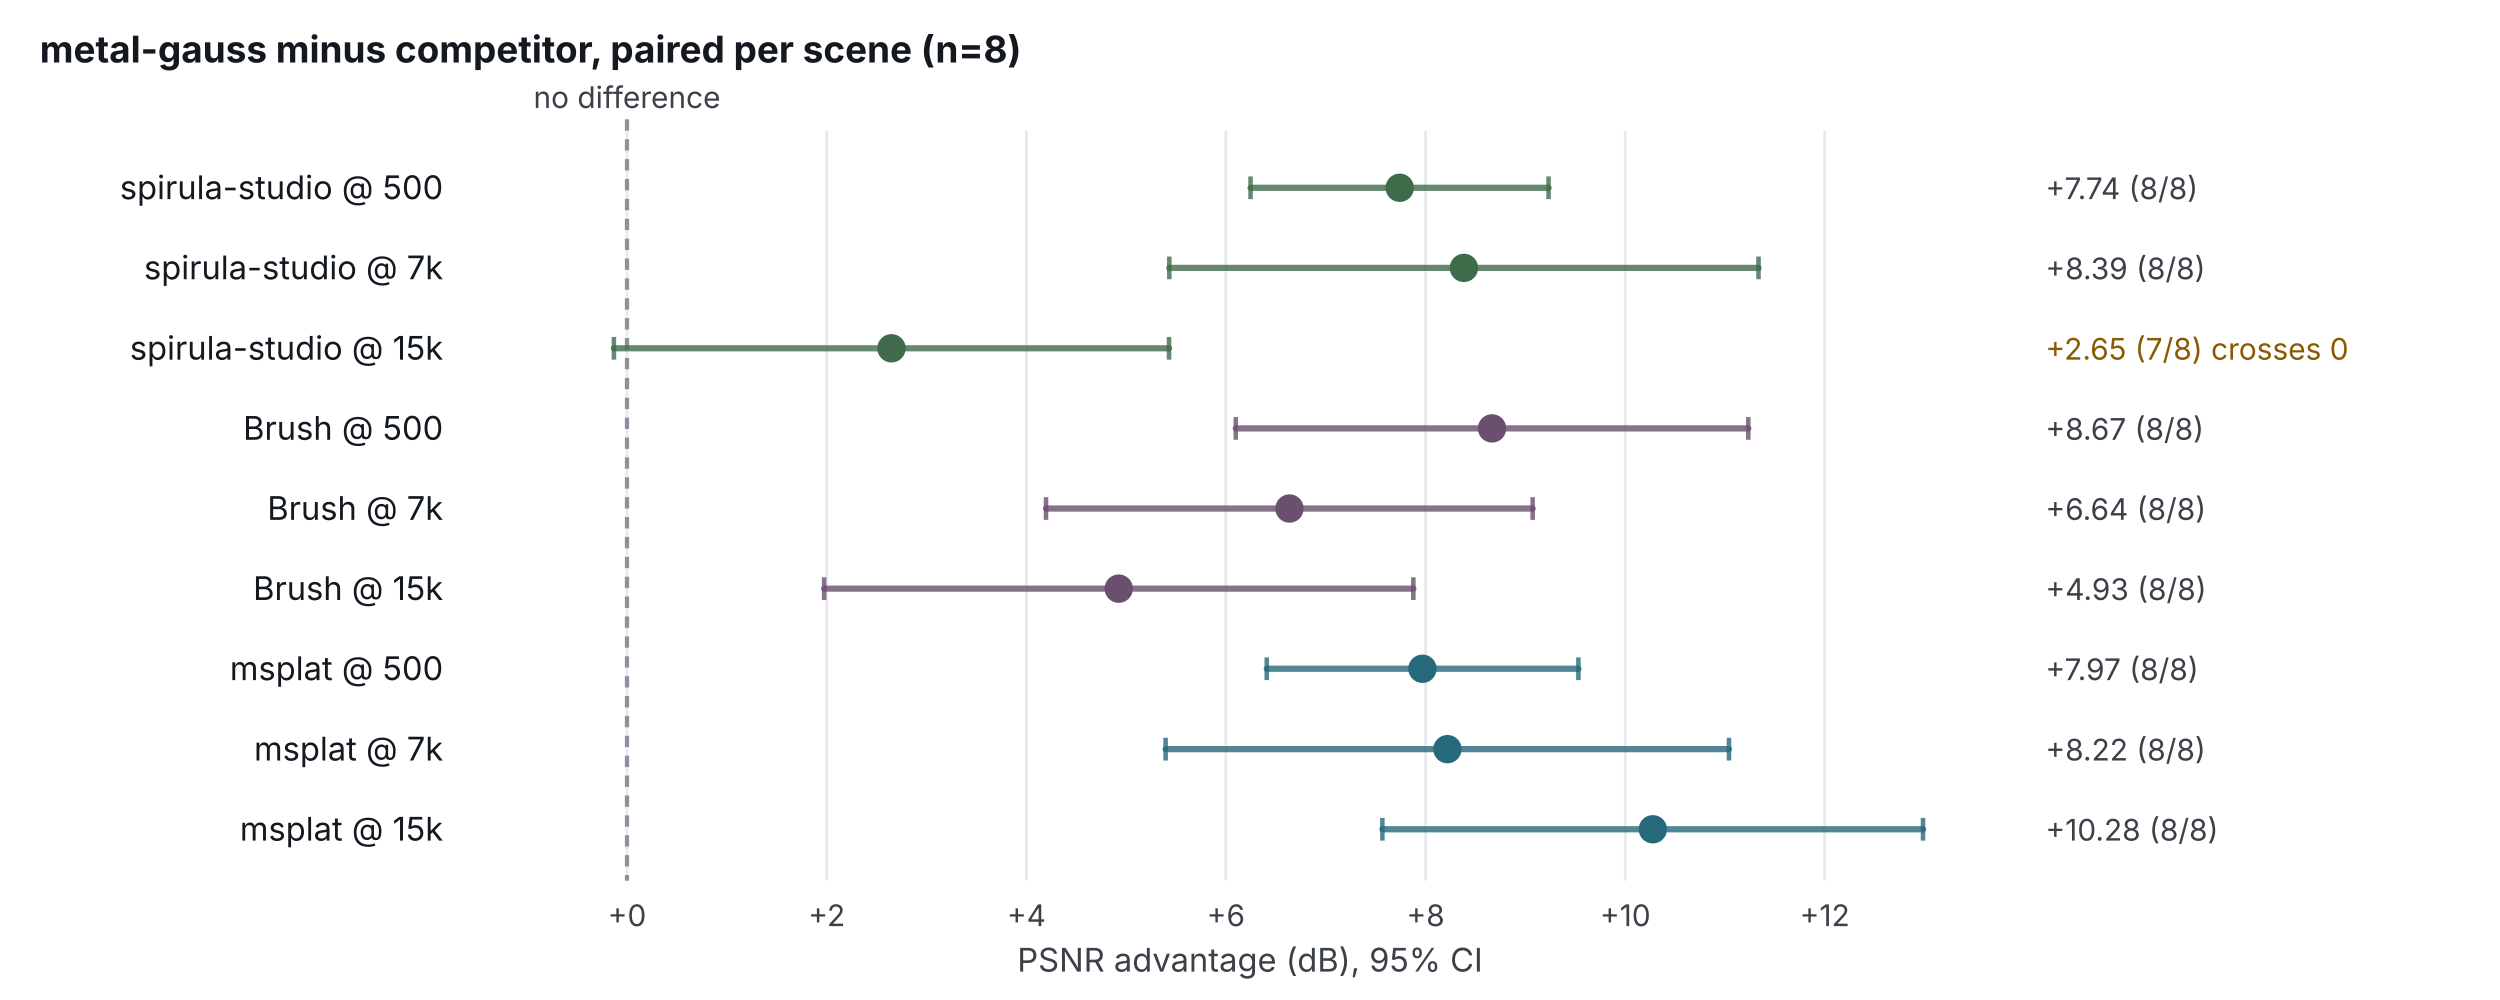
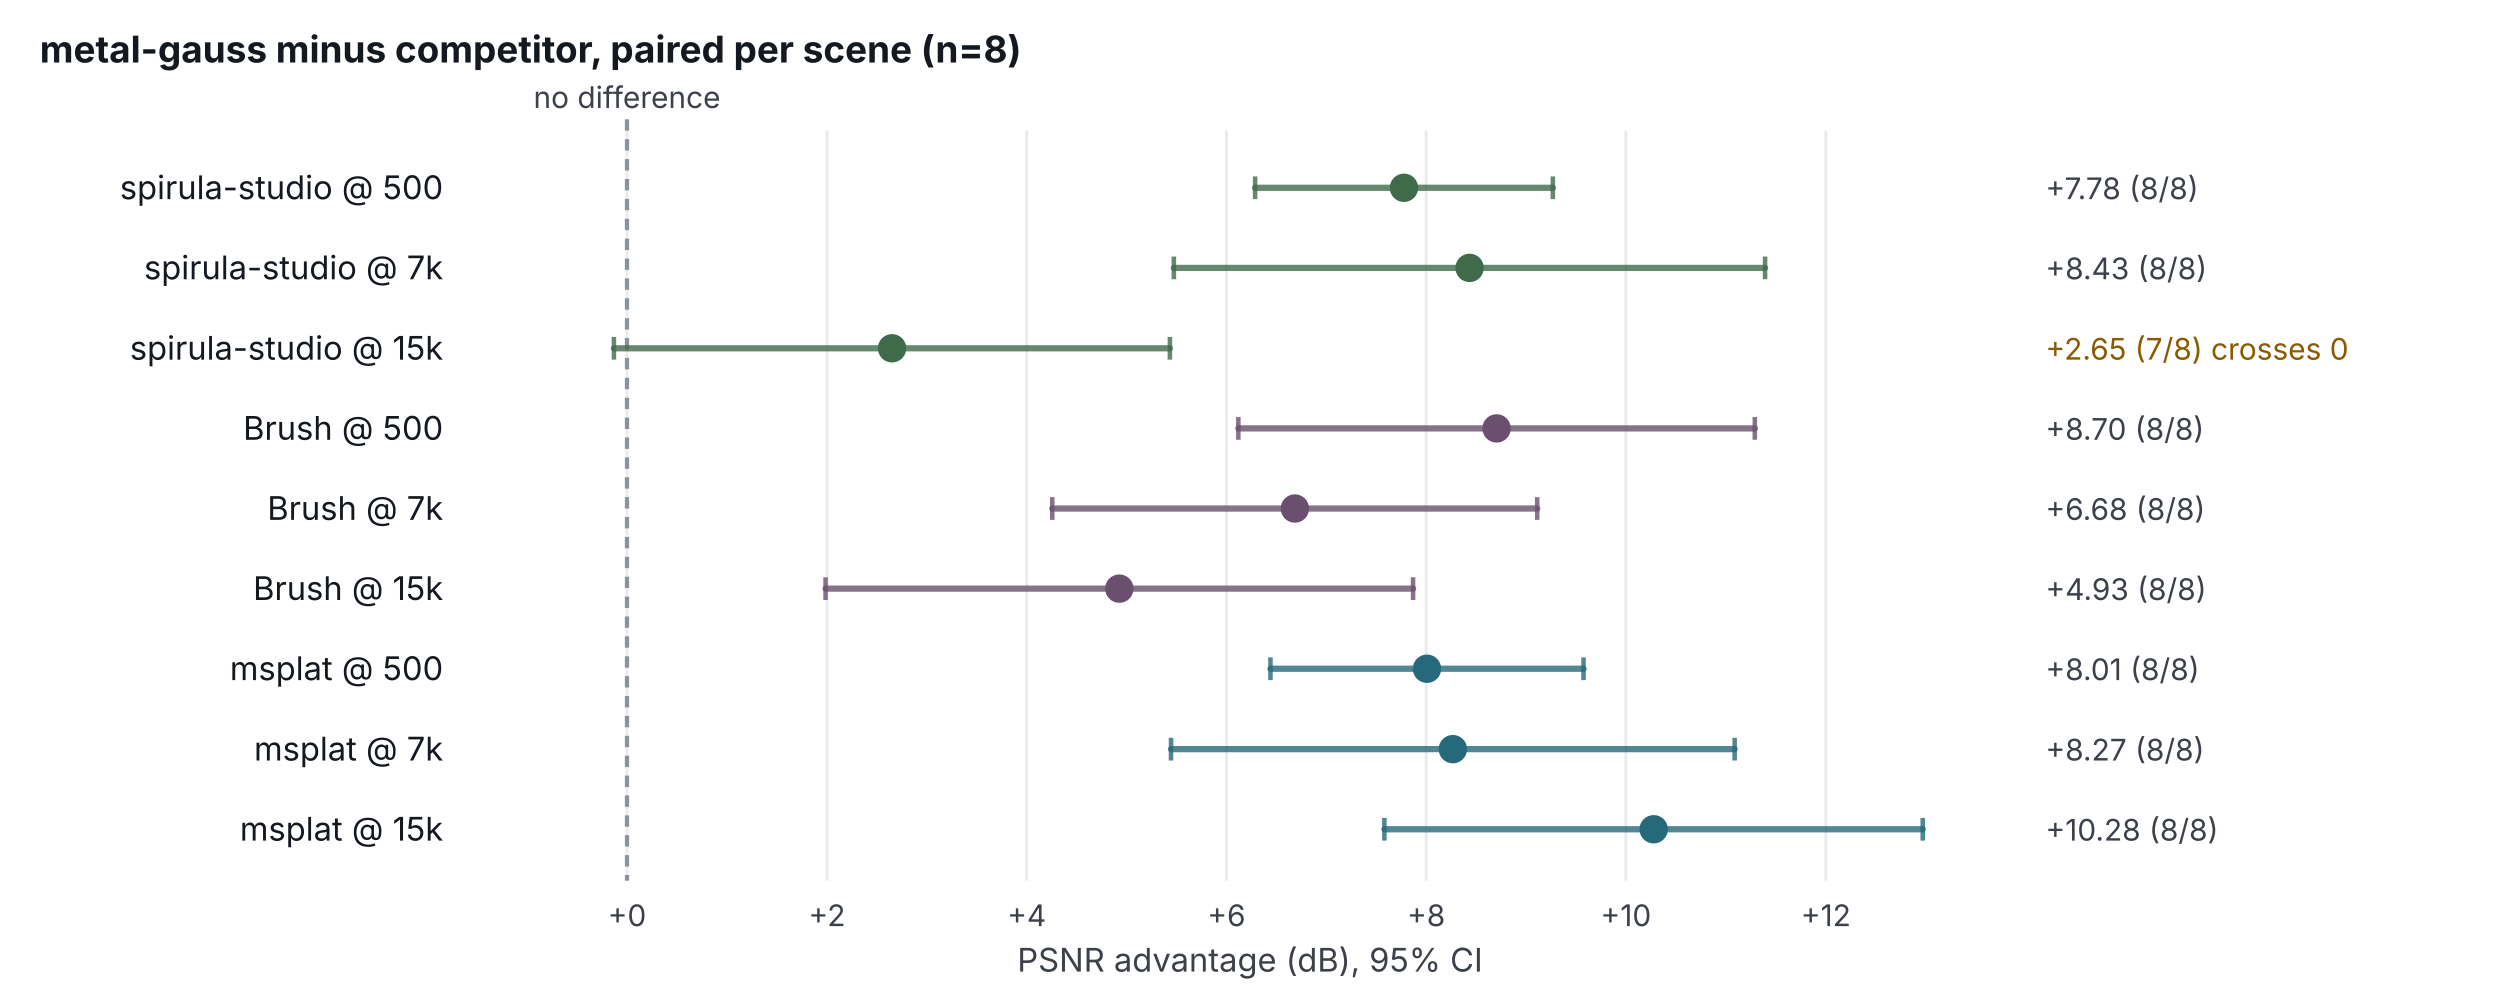
<svg xmlns="http://www.w3.org/2000/svg" viewBox="0 0 880 352" width="880" height="352" font-family="system-ui,-apple-system,sans-serif">
  <style>
  .bg{fill:#ffffff} .gr{stroke:#e8eaee} .zero{stroke:#8b929c}
  .tx{fill:#3c4149} .ti{fill:#141920} .warn{fill:#8A5A00}
  @media (prefers-color-scheme: dark){
    .bg{fill:#0f1216} .gr{stroke:#20252c} .zero{stroke:#6b727c}
    .tx{fill:#98a0aa} .ti{fill:#e9e6df} .warn{fill:#D9B94E}
    .c0{stroke:#8FB894;fill:#8FB894} .c1{stroke:#BC9FB8;fill:#BC9FB8}
    .c2{stroke:#7FBECB;fill:#7FBECB}
  }
  .c0{stroke:#3F6B4A;fill:#3F6B4A}
  .c1{stroke:#6A4F6E;fill:#6A4F6E}
  .c2{stroke:#26697A;fill:#26697A}
</style>
  <rect class="bg" width="880" height="352" />
  <text class="ti" x="14" y="22" font-size="13" font-weight="700">metal-gauss minus competitor, paired per scene (n=8)</text>
  <line class="gr" x1="220.7" y1="46" x2="220.7" y2="310" />
  <text class="tx" x="220.7" y="326" font-size="10.5" text-anchor="middle">+0</text>
-   <line class="gr" x1="291.0" y1="46" x2="291.0" y2="310" />
-   <text class="tx" x="291.0" y="326" font-size="10.5" text-anchor="middle">+2</text>
-   <line class="gr" x1="361.3" y1="46" x2="361.3" y2="310" />
-   <text class="tx" x="361.3" y="326" font-size="10.5" text-anchor="middle">+4</text>
-   <line class="gr" x1="431.5" y1="46" x2="431.5" y2="310" />
-   <text class="tx" x="431.5" y="326" font-size="10.5" text-anchor="middle">+6</text>
-   <line class="gr" x1="501.8" y1="46" x2="501.8" y2="310" />
-   <text class="tx" x="501.8" y="326" font-size="10.5" text-anchor="middle">+8</text>
-   <line class="gr" x1="572.1" y1="46" x2="572.1" y2="310" />
-   <text class="tx" x="572.1" y="326" font-size="10.5" text-anchor="middle">+10</text>
-   <line class="gr" x1="642.3" y1="46" x2="642.3" y2="310" />
-   <text class="tx" x="642.3" y="326" font-size="10.5" text-anchor="middle">+12</text>
+   <line class="gr" x1="291.1" y1="46" x2="291.1" y2="310" />
+   <text class="tx" x="291.1" y="326" font-size="10.5" text-anchor="middle">+2</text>
+   <line class="gr" x1="361.4" y1="46" x2="361.4" y2="310" />
+   <text class="tx" x="361.4" y="326" font-size="10.5" text-anchor="middle">+4</text>
+   <line class="gr" x1="431.7" y1="46" x2="431.7" y2="310" />
+   <text class="tx" x="431.7" y="326" font-size="10.5" text-anchor="middle">+6</text>
+   <line class="gr" x1="502.0" y1="46" x2="502.0" y2="310" />
+   <text class="tx" x="502.0" y="326" font-size="10.5" text-anchor="middle">+8</text>
+   <line class="gr" x1="572.3" y1="46" x2="572.3" y2="310" />
+   <text class="tx" x="572.3" y="326" font-size="10.5" text-anchor="middle">+10</text>
+   <line class="gr" x1="642.7" y1="46" x2="642.7" y2="310" />
+   <text class="tx" x="642.7" y="326" font-size="10.5" text-anchor="middle">+12</text>
  <line class="zero" x1="220.7" y1="42" x2="220.7" y2="310" stroke-width="1.5" stroke-dasharray="4 3" />
  <text class="tx" x="220.7" y="38" font-size="10.5" text-anchor="middle">no difference</text>
  <text class="tx" x="440" y="342" font-size="11.5" text-anchor="middle">PSNR advantage (dB), 95% CI</text>
  <text class="ti" x="156" y="70.1" font-size="11.5" text-anchor="end">spirula-studio @ 500</text>
-   <line class="c0" x1="440.2" y1="66.1" x2="545.1" y2="66.1" stroke-width="2.2" stroke-opacity="0.8" stroke-linecap="round" />
-   <line class="c0" x1="440.2" y1="62.1" x2="440.2" y2="70.1" stroke-width="1.6" stroke-opacity="0.8" />
-   <line class="c0" x1="545.1" y1="62.1" x2="545.1" y2="70.1" stroke-width="1.6" stroke-opacity="0.8" />
-   <circle class="c0" cx="492.7" cy="66.1" r="4.5" />
-   <text class="tx" x="720" y="70.1" font-size="10.5">+7.74  (8/8)</text>
+   <line class="c0" x1="441.8" y1="66.1" x2="546.6" y2="66.1" stroke-width="2.2" stroke-opacity="0.8" stroke-linecap="round" />
+   <line class="c0" x1="441.8" y1="62.1" x2="441.8" y2="70.1" stroke-width="1.6" stroke-opacity="0.8" />
+   <line class="c0" x1="546.6" y1="62.1" x2="546.6" y2="70.1" stroke-width="1.6" stroke-opacity="0.8" />
+   <circle class="c0" cx="494.2" cy="66.1" r="4.5" />
+   <text class="tx" x="720" y="70.1" font-size="10.5">+7.78  (8/8)</text>
  <text class="ti" x="156" y="98.3" font-size="11.5" text-anchor="end">spirula-studio @ 7k</text>
-   <line class="c0" x1="411.6" y1="94.3" x2="619.0" y2="94.3" stroke-width="2.2" stroke-opacity="0.8" stroke-linecap="round" />
-   <line class="c0" x1="411.6" y1="90.3" x2="411.6" y2="98.3" stroke-width="1.6" stroke-opacity="0.8" />
-   <line class="c0" x1="619.0" y1="90.3" x2="619.0" y2="98.3" stroke-width="1.6" stroke-opacity="0.8" />
-   <circle class="c0" cx="515.3" cy="94.3" r="4.5" />
-   <text class="tx" x="720" y="98.3" font-size="10.5">+8.39  (8/8)</text>
+   <line class="c0" x1="413.2" y1="94.3" x2="621.3" y2="94.3" stroke-width="2.2" stroke-opacity="0.8" stroke-linecap="round" />
+   <line class="c0" x1="413.2" y1="90.3" x2="413.2" y2="98.3" stroke-width="1.6" stroke-opacity="0.8" />
+   <line class="c0" x1="621.3" y1="90.3" x2="621.3" y2="98.3" stroke-width="1.6" stroke-opacity="0.8" />
+   <circle class="c0" cx="517.3" cy="94.3" r="4.5" />
+   <text class="tx" x="720" y="98.3" font-size="10.5">+8.43  (8/8)</text>
  <text class="ti" x="156" y="126.6" font-size="11.5" text-anchor="end">spirula-studio @ 15k</text>
-   <line class="c0" x1="216.1" y1="122.6" x2="411.5" y2="122.6" stroke-width="2.2" stroke-opacity="0.8" stroke-linecap="round" />
+   <line class="c0" x1="216.1" y1="122.6" x2="411.8" y2="122.6" stroke-width="2.2" stroke-opacity="0.8" stroke-linecap="round" />
  <line class="c0" x1="216.1" y1="118.6" x2="216.1" y2="126.6" stroke-width="1.6" stroke-opacity="0.8" />
-   <line class="c0" x1="411.5" y1="118.6" x2="411.5" y2="126.6" stroke-width="1.6" stroke-opacity="0.8" />
-   <circle class="c0" cx="313.8" cy="122.6" r="4.5" />
+   <line class="c0" x1="411.8" y1="118.6" x2="411.8" y2="126.6" stroke-width="1.6" stroke-opacity="0.8" />
+   <circle class="c0" cx="314.0" cy="122.6" r="4.5" />
  <text class="warn" x="720" y="126.6" font-size="10.5">+2.65  (7/8)  crosses 0</text>
  <text class="ti" x="156" y="154.8" font-size="11.5" text-anchor="end">Brush @ 500</text>
-   <line class="c1" x1="435.0" y1="150.8" x2="615.4" y2="150.8" stroke-width="2.2" stroke-opacity="0.8" stroke-linecap="round" />
-   <line class="c1" x1="435.0" y1="146.8" x2="435.0" y2="154.8" stroke-width="1.6" stroke-opacity="0.8" />
-   <line class="c1" x1="615.4" y1="146.8" x2="615.4" y2="154.8" stroke-width="1.6" stroke-opacity="0.8" />
-   <circle class="c1" cx="525.2" cy="150.8" r="4.5" />
-   <text class="tx" x="720" y="154.8" font-size="10.5">+8.67  (8/8)</text>
+   <line class="c1" x1="435.9" y1="150.8" x2="617.7" y2="150.8" stroke-width="2.2" stroke-opacity="0.8" stroke-linecap="round" />
+   <line class="c1" x1="435.9" y1="146.8" x2="435.9" y2="154.8" stroke-width="1.6" stroke-opacity="0.8" />
+   <line class="c1" x1="617.7" y1="146.8" x2="617.7" y2="154.8" stroke-width="1.6" stroke-opacity="0.8" />
+   <circle class="c1" cx="526.8" cy="150.8" r="4.5" />
+   <text class="tx" x="720" y="154.8" font-size="10.5">+8.70  (8/8)</text>
  <text class="ti" x="156" y="183.0" font-size="11.5" text-anchor="end">Brush @ 7k</text>
-   <line class="c1" x1="368.2" y1="179.0" x2="539.5" y2="179.0" stroke-width="2.2" stroke-opacity="0.8" stroke-linecap="round" />
-   <line class="c1" x1="368.2" y1="175.0" x2="368.2" y2="183.0" stroke-width="1.6" stroke-opacity="0.8" />
-   <line class="c1" x1="539.5" y1="175.0" x2="539.5" y2="183.0" stroke-width="1.6" stroke-opacity="0.8" />
-   <circle class="c1" cx="453.9" cy="179.0" r="4.5" />
-   <text class="tx" x="720" y="183.0" font-size="10.5">+6.64  (8/8)</text>
+   <line class="c1" x1="370.4" y1="179.0" x2="541.1" y2="179.0" stroke-width="2.2" stroke-opacity="0.8" stroke-linecap="round" />
+   <line class="c1" x1="370.4" y1="175.0" x2="370.4" y2="183.0" stroke-width="1.6" stroke-opacity="0.8" />
+   <line class="c1" x1="541.1" y1="175.0" x2="541.1" y2="183.0" stroke-width="1.6" stroke-opacity="0.8" />
+   <circle class="c1" cx="455.8" cy="179.0" r="4.5" />
+   <text class="tx" x="720" y="183.0" font-size="10.5">+6.68  (8/8)</text>
  <text class="ti" x="156" y="211.2" font-size="11.5" text-anchor="end">Brush @ 15k</text>
-   <line class="c1" x1="290.1" y1="207.2" x2="497.5" y2="207.2" stroke-width="2.2" stroke-opacity="0.8" stroke-linecap="round" />
-   <line class="c1" x1="290.1" y1="203.2" x2="290.1" y2="211.2" stroke-width="1.6" stroke-opacity="0.8" />
-   <line class="c1" x1="497.5" y1="203.2" x2="497.5" y2="211.2" stroke-width="1.6" stroke-opacity="0.8" />
-   <circle class="c1" cx="393.8" cy="207.2" r="4.5" />
+   <line class="c1" x1="290.6" y1="207.2" x2="497.4" y2="207.2" stroke-width="2.2" stroke-opacity="0.8" stroke-linecap="round" />
+   <line class="c1" x1="290.6" y1="203.2" x2="290.6" y2="211.2" stroke-width="1.6" stroke-opacity="0.8" />
+   <line class="c1" x1="497.4" y1="203.2" x2="497.4" y2="211.2" stroke-width="1.6" stroke-opacity="0.8" />
+   <circle class="c1" cx="394.0" cy="207.2" r="4.5" />
  <text class="tx" x="720" y="211.2" font-size="10.5">+4.93  (8/8)</text>
  <text class="ti" x="156" y="239.4" font-size="11.5" text-anchor="end">msplat @ 500</text>
-   <line class="c2" x1="445.9" y1="235.4" x2="555.6" y2="235.4" stroke-width="2.2" stroke-opacity="0.8" stroke-linecap="round" />
-   <line class="c2" x1="445.9" y1="231.4" x2="445.9" y2="239.4" stroke-width="1.6" stroke-opacity="0.8" />
-   <line class="c2" x1="555.6" y1="231.4" x2="555.6" y2="239.4" stroke-width="1.6" stroke-opacity="0.8" />
-   <circle class="c2" cx="500.7" cy="235.4" r="4.5" />
-   <text class="tx" x="720" y="239.4" font-size="10.5">+7.97  (8/8)</text>
+   <line class="c2" x1="447.2" y1="235.4" x2="557.4" y2="235.4" stroke-width="2.2" stroke-opacity="0.8" stroke-linecap="round" />
+   <line class="c2" x1="447.2" y1="231.4" x2="447.2" y2="239.4" stroke-width="1.6" stroke-opacity="0.8" />
+   <line class="c2" x1="557.4" y1="231.4" x2="557.4" y2="239.4" stroke-width="1.6" stroke-opacity="0.8" />
+   <circle class="c2" cx="502.3" cy="235.4" r="4.5" />
+   <text class="tx" x="720" y="239.4" font-size="10.5">+8.01  (8/8)</text>
  <text class="ti" x="156" y="267.7" font-size="11.5" text-anchor="end">msplat @ 7k</text>
-   <line class="c2" x1="410.3" y1="263.7" x2="608.6" y2="263.7" stroke-width="2.2" stroke-opacity="0.8" stroke-linecap="round" />
-   <line class="c2" x1="410.3" y1="259.7" x2="410.3" y2="267.7" stroke-width="1.6" stroke-opacity="0.8" />
-   <line class="c2" x1="608.6" y1="259.7" x2="608.6" y2="267.7" stroke-width="1.6" stroke-opacity="0.8" />
-   <circle class="c2" cx="509.5" cy="263.7" r="4.5" />
-   <text class="tx" x="720" y="267.7" font-size="10.5">+8.22  (8/8)</text>
+   <line class="c2" x1="412.2" y1="263.7" x2="610.6" y2="263.7" stroke-width="2.2" stroke-opacity="0.8" stroke-linecap="round" />
+   <line class="c2" x1="412.2" y1="259.7" x2="412.2" y2="267.7" stroke-width="1.6" stroke-opacity="0.8" />
+   <line class="c2" x1="610.6" y1="259.7" x2="610.6" y2="267.7" stroke-width="1.6" stroke-opacity="0.8" />
+   <circle class="c2" cx="511.4" cy="263.7" r="4.5" />
+   <text class="tx" x="720" y="267.7" font-size="10.5">+8.27  (8/8)</text>
  <text class="ti" x="156" y="295.9" font-size="11.5" text-anchor="end">msplat @ 15k</text>
-   <line class="c2" x1="486.6" y1="291.9" x2="676.9" y2="291.9" stroke-width="2.2" stroke-opacity="0.8" stroke-linecap="round" />
-   <line class="c2" x1="486.6" y1="287.9" x2="486.6" y2="295.9" stroke-width="1.6" stroke-opacity="0.8" />
-   <line class="c2" x1="676.9" y1="287.9" x2="676.9" y2="295.9" stroke-width="1.6" stroke-opacity="0.8" />
-   <circle class="c2" cx="581.8" cy="291.9" r="4.5" />
+   <line class="c2" x1="487.3" y1="291.9" x2="676.8" y2="291.9" stroke-width="2.2" stroke-opacity="0.8" stroke-linecap="round" />
+   <line class="c2" x1="487.3" y1="287.9" x2="487.3" y2="295.9" stroke-width="1.6" stroke-opacity="0.8" />
+   <line class="c2" x1="676.8" y1="287.9" x2="676.8" y2="295.9" stroke-width="1.6" stroke-opacity="0.8" />
+   <circle class="c2" cx="582.1" cy="291.9" r="4.5" />
  <text class="tx" x="720" y="295.9" font-size="10.5">+10.28  (8/8)</text>
</svg>
